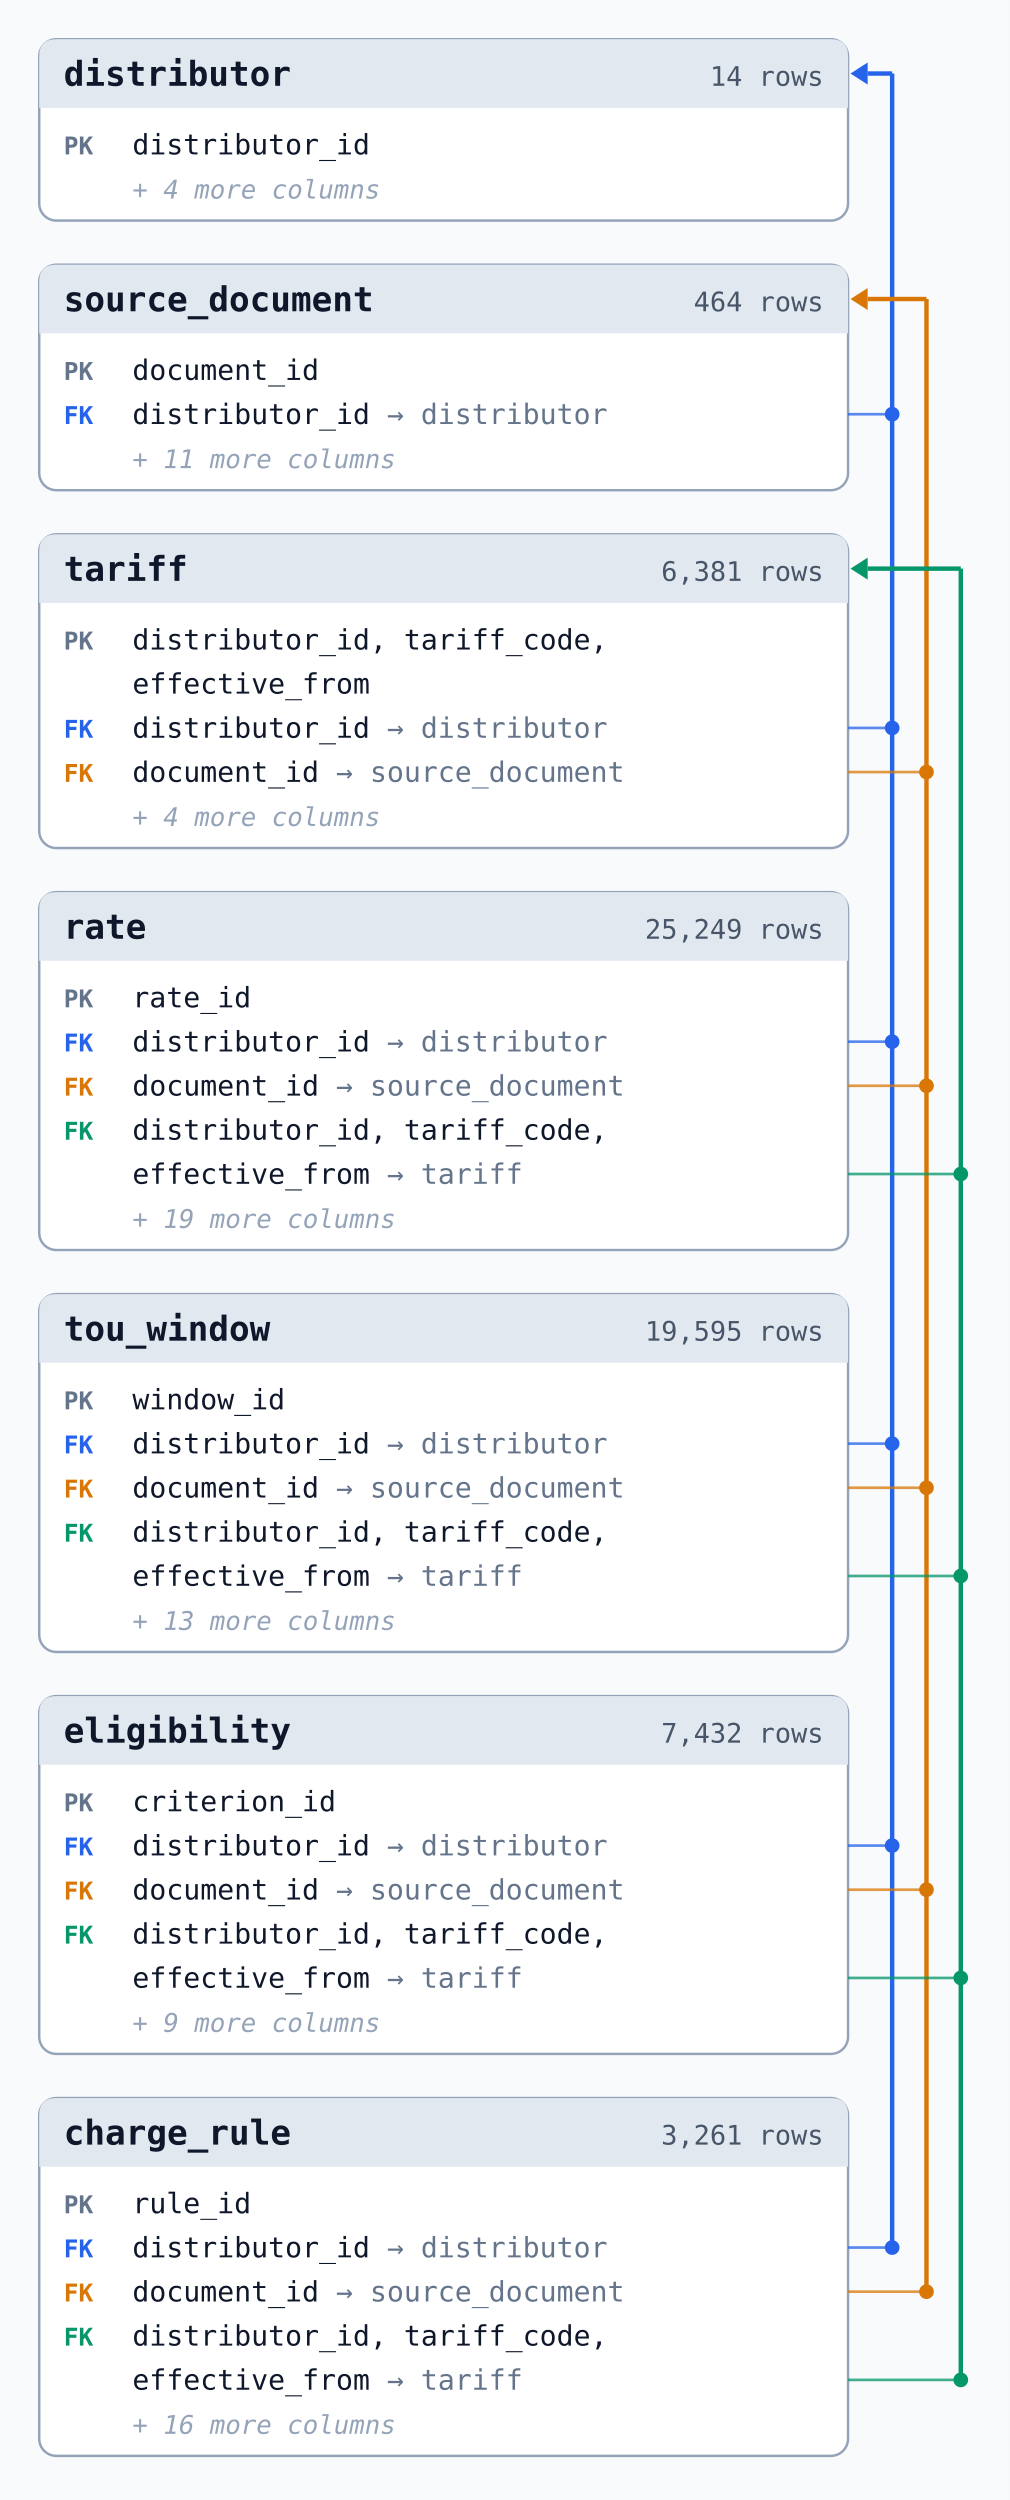
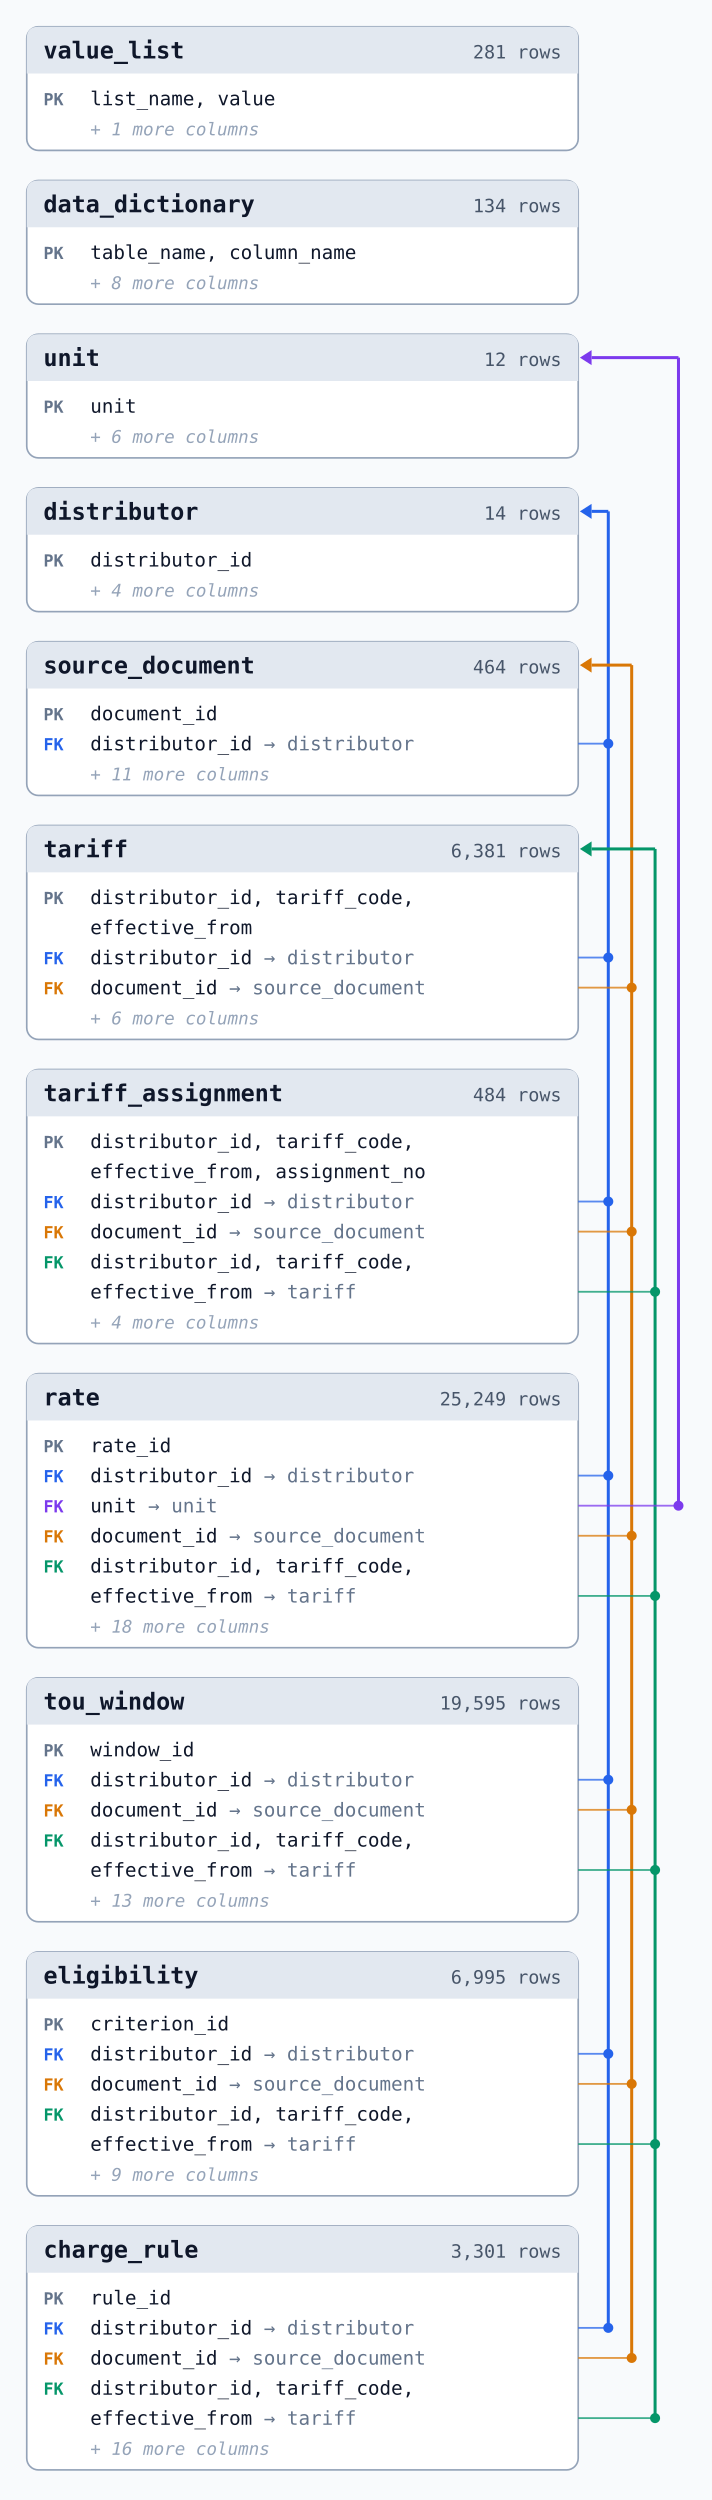
- <svg xmlns="http://www.w3.org/2000/svg" width="412" height="1020" viewBox="0 0 412 1020" role="img" aria-labelledby="erd-title">
+ <svg xmlns="http://www.w3.org/2000/svg" width="426" height="1496" viewBox="0 0 426 1496" role="img" aria-labelledby="erd-title">
  <style>text{font-family:ui-monospace,SFMono-Regular,Menlo,Consolas,monospace;fill:#0f172a}.box{fill:#ffffff;stroke:#94a3b8}.head{fill:#e2e8f0}.n{font-size:14px;font-weight:700}.r{font-size:11px;fill:#475569}.k{font-size:10px;font-weight:700;fill:#64748b}.c{font-size:11.5px}.t{fill:#64748b}.m{font-size:10.5px;fill:#94a3b8;font-style:italic}.bus{fill:none;stroke-width:1.8}.tick{fill:none;stroke-width:1.1;stroke-opacity:.75}</style>
-   <rect width="412" height="1020" fill="#f8fafc" />
+   <rect width="426" height="1496" fill="#f8fafc" />
  <g>
    <rect x="16" y="16" width="330" height="74" rx="7" class="box" />
    <path d="M16,44 V23 q0,-7 7,-7 H339 q7,0 7,7 V44 z" class="head" />
-     <text x="26" y="35" class="n">distributor</text>
-     <text x="336" y="35" class="r" text-anchor="end">14 rows</text>
+     <text x="26" y="35" class="n">value_list</text>
+     <text x="336" y="35" class="r" text-anchor="end">281 rows</text>
    <text x="26" y="63" class="k">PK</text>
-     <text x="54" y="63" class="c">distributor_id</text>
-     <text x="54" y="81" class="m">+ 4 more columns</text>
-   </g>
-   <g>
-     <rect x="16" y="108" width="330" height="92" rx="7" class="box" />
+     <text x="54" y="63" class="c">list_name, value</text>
+     <text x="54" y="81" class="m">+ 1 more columns</text>
+   </g>
+   <g>
+     <rect x="16" y="108" width="330" height="74" rx="7" class="box" />
    <path d="M16,136 V115 q0,-7 7,-7 H339 q7,0 7,7 V136 z" class="head" />
-     <text x="26" y="127" class="n">source_document</text>
-     <text x="336" y="127" class="r" text-anchor="end">464 rows</text>
+     <text x="26" y="127" class="n">data_dictionary</text>
+     <text x="336" y="127" class="r" text-anchor="end">134 rows</text>
    <text x="26" y="155" class="k">PK</text>
-     <text x="54" y="155" class="c">document_id</text>
-     <text x="26" y="173" class="k" style="fill:#2563eb">FK</text>
-     <text x="54" y="173" class="c">distributor_id <tspan class="t">→ distributor</tspan>
-     </text>
-     <text x="54" y="191" class="m">+ 11 more columns</text>
-   </g>
-   <g>
-     <rect x="16" y="218" width="330" height="128" rx="7" class="box" />
-     <path d="M16,246 V225 q0,-7 7,-7 H339 q7,0 7,7 V246 z" class="head" />
-     <text x="26" y="237" class="n">tariff</text>
-     <text x="336" y="237" class="r" text-anchor="end">6,381 rows</text>
-     <text x="26" y="265" class="k">PK</text>
-     <text x="54" y="265" class="c">distributor_id, tariff_code,</text>
-     <text x="26" y="283" class="k" />
-     <text x="54" y="283" class="c">effective_from</text>
-     <text x="26" y="301" class="k" style="fill:#2563eb">FK</text>
-     <text x="54" y="301" class="c">distributor_id <tspan class="t">→ distributor</tspan>
-     </text>
-     <text x="26" y="319" class="k" style="fill:#d97706">FK</text>
-     <text x="54" y="319" class="c">document_id <tspan class="t">→ source_document</tspan>
-     </text>
-     <text x="54" y="337" class="m">+ 4 more columns</text>
-   </g>
-   <g>
-     <rect x="16" y="364" width="330" height="146" rx="7" class="box" />
-     <path d="M16,392 V371 q0,-7 7,-7 H339 q7,0 7,7 V392 z" class="head" />
-     <text x="26" y="383" class="n">rate</text>
-     <text x="336" y="383" class="r" text-anchor="end">25,249 rows</text>
-     <text x="26" y="411" class="k">PK</text>
-     <text x="54" y="411" class="c">rate_id</text>
-     <text x="26" y="429" class="k" style="fill:#2563eb">FK</text>
-     <text x="54" y="429" class="c">distributor_id <tspan class="t">→ distributor</tspan>
-     </text>
-     <text x="26" y="447" class="k" style="fill:#d97706">FK</text>
-     <text x="54" y="447" class="c">document_id <tspan class="t">→ source_document</tspan>
-     </text>
-     <text x="26" y="465" class="k" style="fill:#059669">FK</text>
-     <text x="54" y="465" class="c">distributor_id, tariff_code,</text>
-     <text x="26" y="483" class="k" style="fill:#059669" />
-     <text x="54" y="483" class="c">effective_from <tspan class="t">→ tariff</tspan>
-     </text>
-     <text x="54" y="501" class="m">+ 19 more columns</text>
-   </g>
-   <g>
-     <rect x="16" y="528" width="330" height="146" rx="7" class="box" />
-     <path d="M16,556 V535 q0,-7 7,-7 H339 q7,0 7,7 V556 z" class="head" />
-     <text x="26" y="547" class="n">tou_window</text>
-     <text x="336" y="547" class="r" text-anchor="end">19,595 rows</text>
-     <text x="26" y="575" class="k">PK</text>
-     <text x="54" y="575" class="c">window_id</text>
-     <text x="26" y="593" class="k" style="fill:#2563eb">FK</text>
-     <text x="54" y="593" class="c">distributor_id <tspan class="t">→ distributor</tspan>
-     </text>
-     <text x="26" y="611" class="k" style="fill:#d97706">FK</text>
-     <text x="54" y="611" class="c">document_id <tspan class="t">→ source_document</tspan>
-     </text>
-     <text x="26" y="629" class="k" style="fill:#059669">FK</text>
-     <text x="54" y="629" class="c">distributor_id, tariff_code,</text>
-     <text x="26" y="647" class="k" style="fill:#059669" />
-     <text x="54" y="647" class="c">effective_from <tspan class="t">→ tariff</tspan>
-     </text>
-     <text x="54" y="665" class="m">+ 13 more columns</text>
-   </g>
-   <g>
-     <rect x="16" y="692" width="330" height="146" rx="7" class="box" />
-     <path d="M16,720 V699 q0,-7 7,-7 H339 q7,0 7,7 V720 z" class="head" />
-     <text x="26" y="711" class="n">eligibility</text>
-     <text x="336" y="711" class="r" text-anchor="end">7,432 rows</text>
-     <text x="26" y="739" class="k">PK</text>
-     <text x="54" y="739" class="c">criterion_id</text>
-     <text x="26" y="757" class="k" style="fill:#2563eb">FK</text>
-     <text x="54" y="757" class="c">distributor_id <tspan class="t">→ distributor</tspan>
-     </text>
-     <text x="26" y="775" class="k" style="fill:#d97706">FK</text>
-     <text x="54" y="775" class="c">document_id <tspan class="t">→ source_document</tspan>
-     </text>
-     <text x="26" y="793" class="k" style="fill:#059669">FK</text>
-     <text x="54" y="793" class="c">distributor_id, tariff_code,</text>
-     <text x="26" y="811" class="k" style="fill:#059669" />
-     <text x="54" y="811" class="c">effective_from <tspan class="t">→ tariff</tspan>
-     </text>
-     <text x="54" y="829" class="m">+ 9 more columns</text>
-   </g>
-   <g>
-     <rect x="16" y="856" width="330" height="146" rx="7" class="box" />
-     <path d="M16,884 V863 q0,-7 7,-7 H339 q7,0 7,7 V884 z" class="head" />
-     <text x="26" y="875" class="n">charge_rule</text>
-     <text x="336" y="875" class="r" text-anchor="end">3,261 rows</text>
-     <text x="26" y="903" class="k">PK</text>
-     <text x="54" y="903" class="c">rule_id</text>
-     <text x="26" y="921" class="k" style="fill:#2563eb">FK</text>
-     <text x="54" y="921" class="c">distributor_id <tspan class="t">→ distributor</tspan>
-     </text>
-     <text x="26" y="939" class="k" style="fill:#d97706">FK</text>
-     <text x="54" y="939" class="c">document_id <tspan class="t">→ source_document</tspan>
-     </text>
-     <text x="26" y="957" class="k" style="fill:#059669">FK</text>
-     <text x="54" y="957" class="c">distributor_id, tariff_code,</text>
-     <text x="26" y="975" class="k" style="fill:#059669" />
-     <text x="54" y="975" class="c">effective_from <tspan class="t">→ tariff</tspan>
-     </text>
-     <text x="54" y="993" class="m">+ 16 more columns</text>
+     <text x="54" y="155" class="c">table_name, column_name</text>
+     <text x="54" y="173" class="m">+ 8 more columns</text>
+   </g>
+   <g>
+     <rect x="16" y="200" width="330" height="74" rx="7" class="box" />
+     <path d="M16,228 V207 q0,-7 7,-7 H339 q7,0 7,7 V228 z" class="head" />
+     <text x="26" y="219" class="n">unit</text>
+     <text x="336" y="219" class="r" text-anchor="end">12 rows</text>
+     <text x="26" y="247" class="k">PK</text>
+     <text x="54" y="247" class="c">unit</text>
+     <text x="54" y="265" class="m">+ 6 more columns</text>
+   </g>
+   <g>
+     <rect x="16" y="292" width="330" height="74" rx="7" class="box" />
+     <path d="M16,320 V299 q0,-7 7,-7 H339 q7,0 7,7 V320 z" class="head" />
+     <text x="26" y="311" class="n">distributor</text>
+     <text x="336" y="311" class="r" text-anchor="end">14 rows</text>
+     <text x="26" y="339" class="k">PK</text>
+     <text x="54" y="339" class="c">distributor_id</text>
+     <text x="54" y="357" class="m">+ 4 more columns</text>
+   </g>
+   <g>
+     <rect x="16" y="384" width="330" height="92" rx="7" class="box" />
+     <path d="M16,412 V391 q0,-7 7,-7 H339 q7,0 7,7 V412 z" class="head" />
+     <text x="26" y="403" class="n">source_document</text>
+     <text x="336" y="403" class="r" text-anchor="end">464 rows</text>
+     <text x="26" y="431" class="k">PK</text>
+     <text x="54" y="431" class="c">document_id</text>
+     <text x="26" y="449" class="k" style="fill:#2563eb">FK</text>
+     <text x="54" y="449" class="c">distributor_id <tspan class="t">→ distributor</tspan>
+     </text>
+     <text x="54" y="467" class="m">+ 11 more columns</text>
+   </g>
+   <g>
+     <rect x="16" y="494" width="330" height="128" rx="7" class="box" />
+     <path d="M16,522 V501 q0,-7 7,-7 H339 q7,0 7,7 V522 z" class="head" />
+     <text x="26" y="513" class="n">tariff</text>
+     <text x="336" y="513" class="r" text-anchor="end">6,381 rows</text>
+     <text x="26" y="541" class="k">PK</text>
+     <text x="54" y="541" class="c">distributor_id, tariff_code,</text>
+     <text x="26" y="559" class="k" />
+     <text x="54" y="559" class="c">effective_from</text>
+     <text x="26" y="577" class="k" style="fill:#2563eb">FK</text>
+     <text x="54" y="577" class="c">distributor_id <tspan class="t">→ distributor</tspan>
+     </text>
+     <text x="26" y="595" class="k" style="fill:#d97706">FK</text>
+     <text x="54" y="595" class="c">document_id <tspan class="t">→ source_document</tspan>
+     </text>
+     <text x="54" y="613" class="m">+ 6 more columns</text>
+   </g>
+   <g>
+     <rect x="16" y="640" width="330" height="164" rx="7" class="box" />
+     <path d="M16,668 V647 q0,-7 7,-7 H339 q7,0 7,7 V668 z" class="head" />
+     <text x="26" y="659" class="n">tariff_assignment</text>
+     <text x="336" y="659" class="r" text-anchor="end">484 rows</text>
+     <text x="26" y="687" class="k">PK</text>
+     <text x="54" y="687" class="c">distributor_id, tariff_code,</text>
+     <text x="26" y="705" class="k" />
+     <text x="54" y="705" class="c">effective_from, assignment_no</text>
+     <text x="26" y="723" class="k" style="fill:#2563eb">FK</text>
+     <text x="54" y="723" class="c">distributor_id <tspan class="t">→ distributor</tspan>
+     </text>
+     <text x="26" y="741" class="k" style="fill:#d97706">FK</text>
+     <text x="54" y="741" class="c">document_id <tspan class="t">→ source_document</tspan>
+     </text>
+     <text x="26" y="759" class="k" style="fill:#059669">FK</text>
+     <text x="54" y="759" class="c">distributor_id, tariff_code,</text>
+     <text x="26" y="777" class="k" style="fill:#059669" />
+     <text x="54" y="777" class="c">effective_from <tspan class="t">→ tariff</tspan>
+     </text>
+     <text x="54" y="795" class="m">+ 4 more columns</text>
+   </g>
+   <g>
+     <rect x="16" y="822" width="330" height="164" rx="7" class="box" />
+     <path d="M16,850 V829 q0,-7 7,-7 H339 q7,0 7,7 V850 z" class="head" />
+     <text x="26" y="841" class="n">rate</text>
+     <text x="336" y="841" class="r" text-anchor="end">25,249 rows</text>
+     <text x="26" y="869" class="k">PK</text>
+     <text x="54" y="869" class="c">rate_id</text>
+     <text x="26" y="887" class="k" style="fill:#2563eb">FK</text>
+     <text x="54" y="887" class="c">distributor_id <tspan class="t">→ distributor</tspan>
+     </text>
+     <text x="26" y="905" class="k" style="fill:#7c3aed">FK</text>
+     <text x="54" y="905" class="c">unit <tspan class="t">→ unit</tspan>
+     </text>
+     <text x="26" y="923" class="k" style="fill:#d97706">FK</text>
+     <text x="54" y="923" class="c">document_id <tspan class="t">→ source_document</tspan>
+     </text>
+     <text x="26" y="941" class="k" style="fill:#059669">FK</text>
+     <text x="54" y="941" class="c">distributor_id, tariff_code,</text>
+     <text x="26" y="959" class="k" style="fill:#059669" />
+     <text x="54" y="959" class="c">effective_from <tspan class="t">→ tariff</tspan>
+     </text>
+     <text x="54" y="977" class="m">+ 18 more columns</text>
+   </g>
+   <g>
+     <rect x="16" y="1004" width="330" height="146" rx="7" class="box" />
+     <path d="M16,1032 V1011 q0,-7 7,-7 H339 q7,0 7,7 V1032 z" class="head" />
+     <text x="26" y="1023" class="n">tou_window</text>
+     <text x="336" y="1023" class="r" text-anchor="end">19,595 rows</text>
+     <text x="26" y="1051" class="k">PK</text>
+     <text x="54" y="1051" class="c">window_id</text>
+     <text x="26" y="1069" class="k" style="fill:#2563eb">FK</text>
+     <text x="54" y="1069" class="c">distributor_id <tspan class="t">→ distributor</tspan>
+     </text>
+     <text x="26" y="1087" class="k" style="fill:#d97706">FK</text>
+     <text x="54" y="1087" class="c">document_id <tspan class="t">→ source_document</tspan>
+     </text>
+     <text x="26" y="1105" class="k" style="fill:#059669">FK</text>
+     <text x="54" y="1105" class="c">distributor_id, tariff_code,</text>
+     <text x="26" y="1123" class="k" style="fill:#059669" />
+     <text x="54" y="1123" class="c">effective_from <tspan class="t">→ tariff</tspan>
+     </text>
+     <text x="54" y="1141" class="m">+ 13 more columns</text>
+   </g>
+   <g>
+     <rect x="16" y="1168" width="330" height="146" rx="7" class="box" />
+     <path d="M16,1196 V1175 q0,-7 7,-7 H339 q7,0 7,7 V1196 z" class="head" />
+     <text x="26" y="1187" class="n">eligibility</text>
+     <text x="336" y="1187" class="r" text-anchor="end">6,995 rows</text>
+     <text x="26" y="1215" class="k">PK</text>
+     <text x="54" y="1215" class="c">criterion_id</text>
+     <text x="26" y="1233" class="k" style="fill:#2563eb">FK</text>
+     <text x="54" y="1233" class="c">distributor_id <tspan class="t">→ distributor</tspan>
+     </text>
+     <text x="26" y="1251" class="k" style="fill:#d97706">FK</text>
+     <text x="54" y="1251" class="c">document_id <tspan class="t">→ source_document</tspan>
+     </text>
+     <text x="26" y="1269" class="k" style="fill:#059669">FK</text>
+     <text x="54" y="1269" class="c">distributor_id, tariff_code,</text>
+     <text x="26" y="1287" class="k" style="fill:#059669" />
+     <text x="54" y="1287" class="c">effective_from <tspan class="t">→ tariff</tspan>
+     </text>
+     <text x="54" y="1305" class="m">+ 9 more columns</text>
+   </g>
+   <g>
+     <rect x="16" y="1332" width="330" height="146" rx="7" class="box" />
+     <path d="M16,1360 V1339 q0,-7 7,-7 H339 q7,0 7,7 V1360 z" class="head" />
+     <text x="26" y="1351" class="n">charge_rule</text>
+     <text x="336" y="1351" class="r" text-anchor="end">3,301 rows</text>
+     <text x="26" y="1379" class="k">PK</text>
+     <text x="54" y="1379" class="c">rule_id</text>
+     <text x="26" y="1397" class="k" style="fill:#2563eb">FK</text>
+     <text x="54" y="1397" class="c">distributor_id <tspan class="t">→ distributor</tspan>
+     </text>
+     <text x="26" y="1415" class="k" style="fill:#d97706">FK</text>
+     <text x="54" y="1415" class="c">document_id <tspan class="t">→ source_document</tspan>
+     </text>
+     <text x="26" y="1433" class="k" style="fill:#059669">FK</text>
+     <text x="54" y="1433" class="c">distributor_id, tariff_code,</text>
+     <text x="26" y="1451" class="k" style="fill:#059669" />
+     <text x="54" y="1451" class="c">effective_from <tspan class="t">→ tariff</tspan>
+     </text>
+     <text x="54" y="1469" class="m">+ 16 more columns</text>
  </g>
  <g stroke="#2563eb" fill="#2563eb">
-     <path d="M364,30.0 V917" class="bus" />
-     <path d="M364,30.0 H354" class="bus" />
-     <path d="M354,25.5 L347,30.0 L354,34.5 z" stroke="none" />
-     <path d="M346,169 H364" class="tick" />
-     <circle cx="364" cy="169" r="3" stroke="none" />
-     <path d="M346,297 H364" class="tick" />
-     <circle cx="364" cy="297" r="3" stroke="none" />
-     <path d="M346,425 H364" class="tick" />
-     <circle cx="364" cy="425" r="3" stroke="none" />
-     <path d="M346,589 H364" class="tick" />
-     <circle cx="364" cy="589" r="3" stroke="none" />
-     <path d="M346,753 H364" class="tick" />
-     <circle cx="364" cy="753" r="3" stroke="none" />
-     <path d="M346,917 H364" class="tick" />
-     <circle cx="364" cy="917" r="3" stroke="none" />
+     <path d="M364,306.0 V1393" class="bus" />
+     <path d="M364,306.0 H354" class="bus" />
+     <path d="M354,301.5 L347,306.0 L354,310.5 z" stroke="none" />
+     <path d="M346,445 H364" class="tick" />
+     <circle cx="364" cy="445" r="3" stroke="none" />
+     <path d="M346,573 H364" class="tick" />
+     <circle cx="364" cy="573" r="3" stroke="none" />
+     <path d="M346,719 H364" class="tick" />
+     <circle cx="364" cy="719" r="3" stroke="none" />
+     <path d="M346,883 H364" class="tick" />
+     <circle cx="364" cy="883" r="3" stroke="none" />
+     <path d="M346,1065 H364" class="tick" />
+     <circle cx="364" cy="1065" r="3" stroke="none" />
+     <path d="M346,1229 H364" class="tick" />
+     <circle cx="364" cy="1229" r="3" stroke="none" />
+     <path d="M346,1393 H364" class="tick" />
+     <circle cx="364" cy="1393" r="3" stroke="none" />
  </g>
  <g stroke="#d97706" fill="#d97706">
-     <path d="M378,122.0 V935" class="bus" />
-     <path d="M378,122.0 H354" class="bus" />
-     <path d="M354,117.5 L347,122.0 L354,126.5 z" stroke="none" />
-     <path d="M346,315 H378" class="tick" />
-     <circle cx="378" cy="315" r="3" stroke="none" />
-     <path d="M346,443 H378" class="tick" />
-     <circle cx="378" cy="443" r="3" stroke="none" />
-     <path d="M346,607 H378" class="tick" />
-     <circle cx="378" cy="607" r="3" stroke="none" />
-     <path d="M346,771 H378" class="tick" />
-     <circle cx="378" cy="771" r="3" stroke="none" />
-     <path d="M346,935 H378" class="tick" />
-     <circle cx="378" cy="935" r="3" stroke="none" />
+     <path d="M378,398.0 V1411" class="bus" />
+     <path d="M378,398.0 H354" class="bus" />
+     <path d="M354,393.5 L347,398.0 L354,402.5 z" stroke="none" />
+     <path d="M346,591 H378" class="tick" />
+     <circle cx="378" cy="591" r="3" stroke="none" />
+     <path d="M346,737 H378" class="tick" />
+     <circle cx="378" cy="737" r="3" stroke="none" />
+     <path d="M346,919 H378" class="tick" />
+     <circle cx="378" cy="919" r="3" stroke="none" />
+     <path d="M346,1083 H378" class="tick" />
+     <circle cx="378" cy="1083" r="3" stroke="none" />
+     <path d="M346,1247 H378" class="tick" />
+     <circle cx="378" cy="1247" r="3" stroke="none" />
+     <path d="M346,1411 H378" class="tick" />
+     <circle cx="378" cy="1411" r="3" stroke="none" />
  </g>
  <g stroke="#059669" fill="#059669">
-     <path d="M392,232.0 V971" class="bus" />
-     <path d="M392,232.0 H354" class="bus" />
-     <path d="M354,227.5 L347,232.0 L354,236.5 z" stroke="none" />
-     <path d="M346,479 H392" class="tick" />
-     <circle cx="392" cy="479" r="3" stroke="none" />
-     <path d="M346,643 H392" class="tick" />
-     <circle cx="392" cy="643" r="3" stroke="none" />
-     <path d="M346,807 H392" class="tick" />
-     <circle cx="392" cy="807" r="3" stroke="none" />
-     <path d="M346,971 H392" class="tick" />
-     <circle cx="392" cy="971" r="3" stroke="none" />
+     <path d="M392,508.0 V1447" class="bus" />
+     <path d="M392,508.0 H354" class="bus" />
+     <path d="M354,503.5 L347,508.0 L354,512.5 z" stroke="none" />
+     <path d="M346,773 H392" class="tick" />
+     <circle cx="392" cy="773" r="3" stroke="none" />
+     <path d="M346,955 H392" class="tick" />
+     <circle cx="392" cy="955" r="3" stroke="none" />
+     <path d="M346,1119 H392" class="tick" />
+     <circle cx="392" cy="1119" r="3" stroke="none" />
+     <path d="M346,1283 H392" class="tick" />
+     <circle cx="392" cy="1283" r="3" stroke="none" />
+     <path d="M346,1447 H392" class="tick" />
+     <circle cx="392" cy="1447" r="3" stroke="none" />
+   </g>
+   <g stroke="#7c3aed" fill="#7c3aed">
+     <path d="M406,214.0 V901" class="bus" />
+     <path d="M406,214.0 H354" class="bus" />
+     <path d="M354,209.5 L347,214.0 L354,218.5 z" stroke="none" />
+     <path d="M346,901 H406" class="tick" />
+     <circle cx="406" cy="901" r="3" stroke="none" />
  </g>
</svg>
